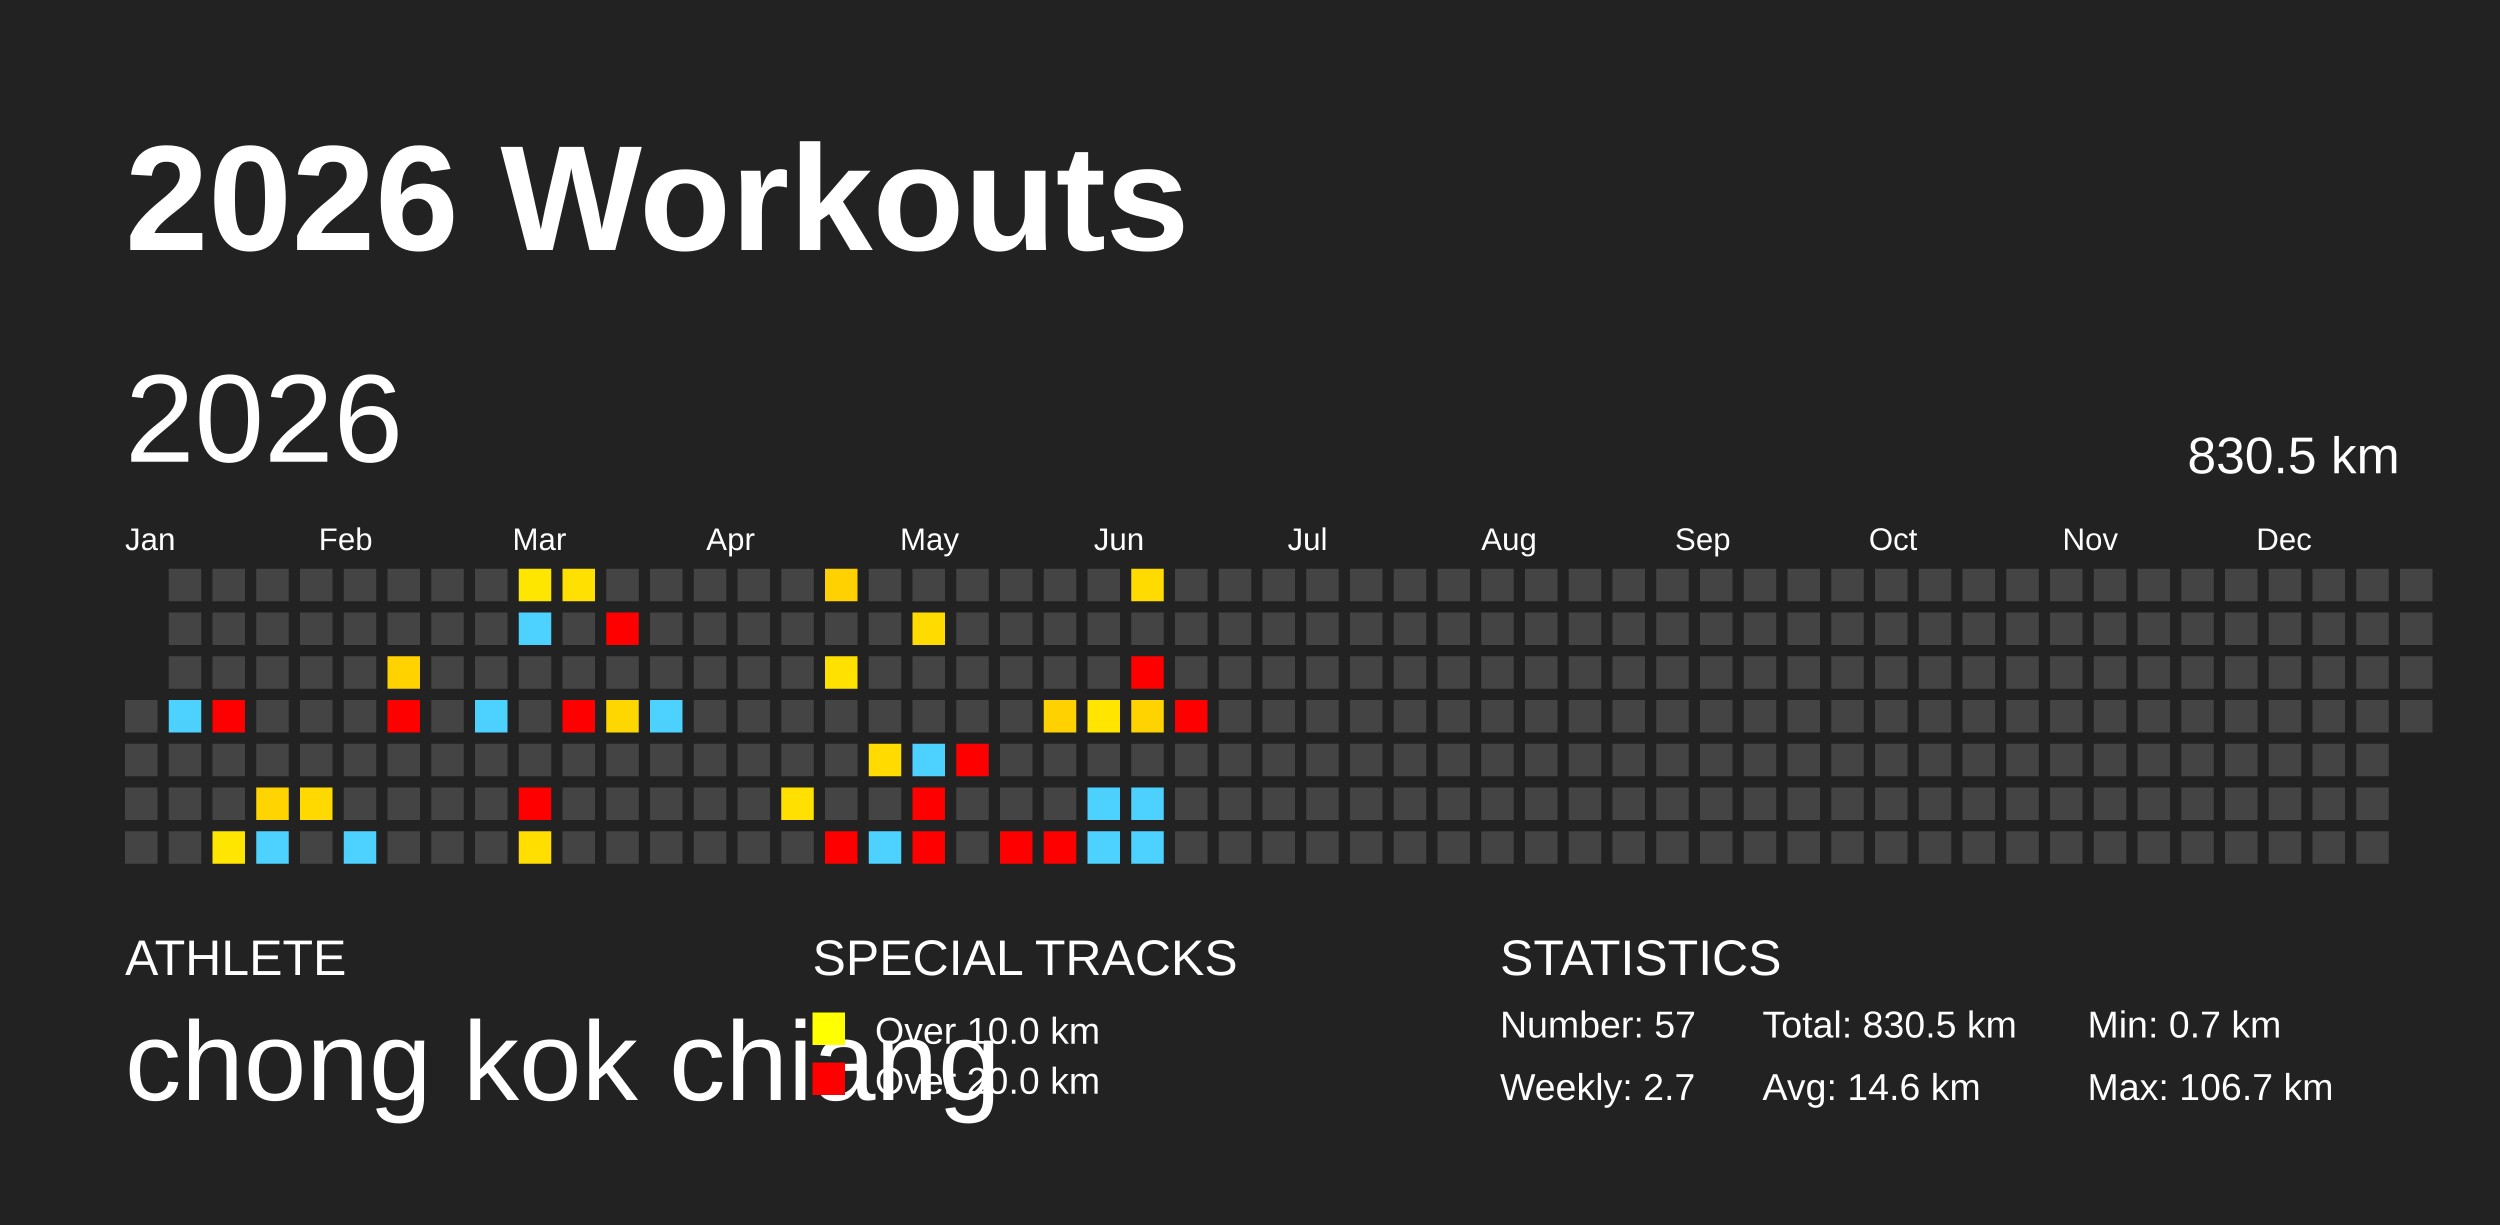
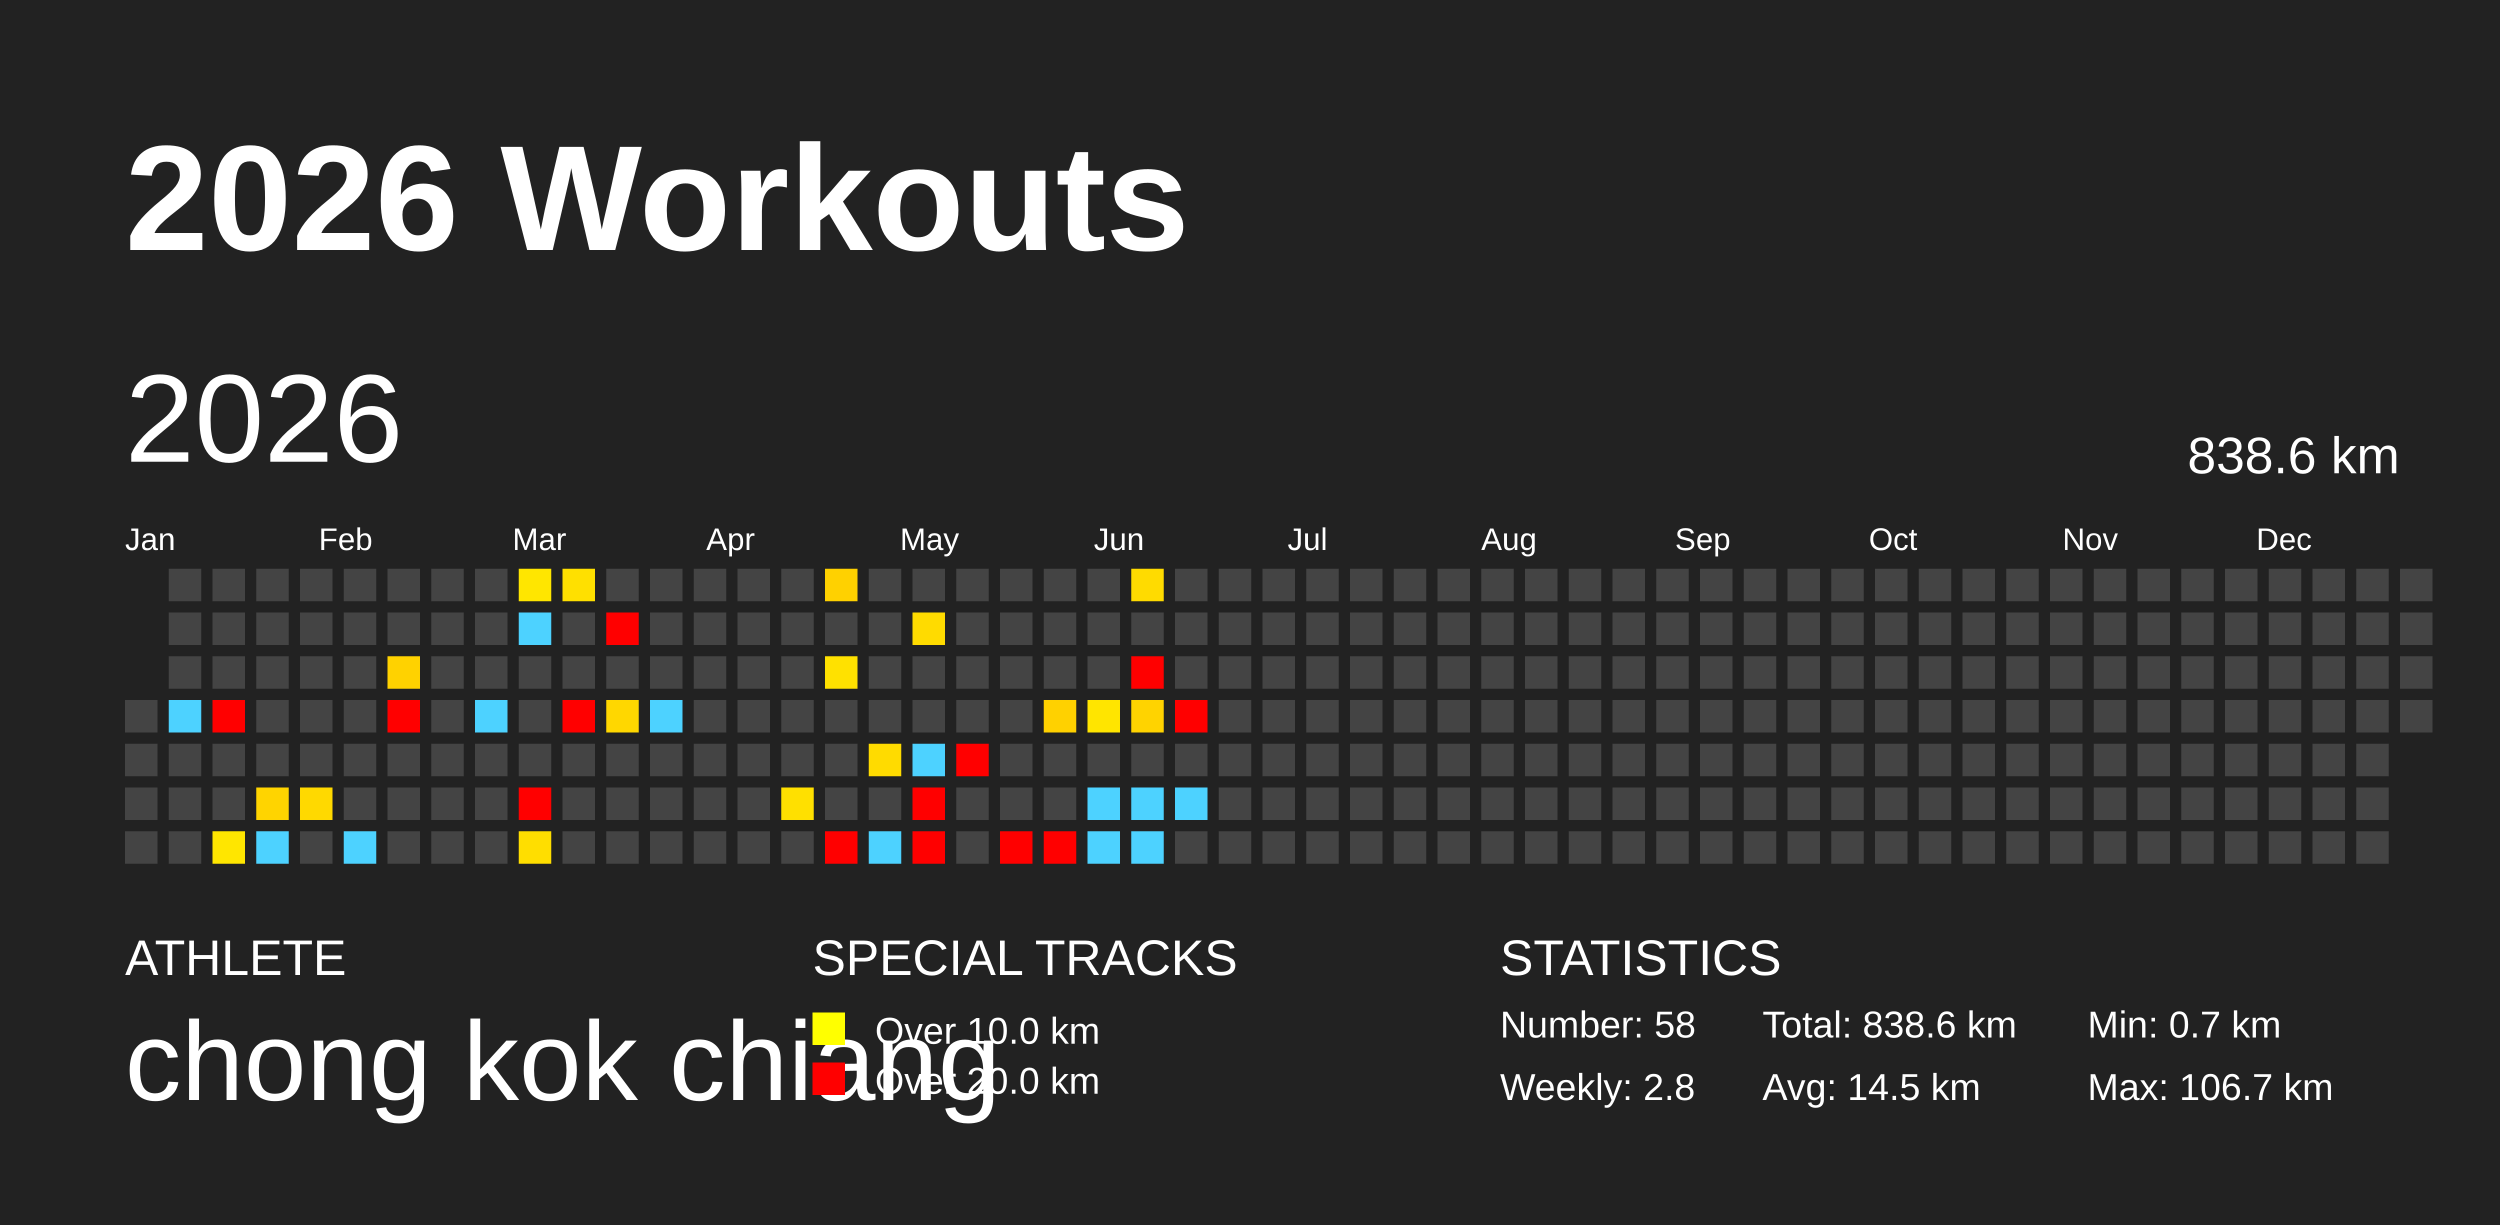
<svg xmlns="http://www.w3.org/2000/svg" baseProfile="full" height="98mm" version="1.1" viewBox="0,0,200,98" width="200mm">
  <defs />
  <rect fill="#222222" height="98" width="200" x="0" y="0" />
  <text fill="#FFFFFF" style="font-size:12px; font-family:Arial; font-weight:bold;" x="10" y="20">2026 Workouts</text>
  <text fill="#FFFFFF" style="font-size:4px; font-family:Arial" x="10" y="78">ATHLETE</text>
  <text fill="#FFFFFF" style="font-size:9px; font-family:Arial" x="10" y="88">chong kok chiang</text>
  <text fill="#FFFFFF" style="font-size:4px; font-family:Arial" x="65" y="78">SPECIAL TRACKS</text>
  <rect fill="yellow" height="2.6" width="2.6" x="65" y="81" />
  <text fill="#FFFFFF" style="font-size:3px; font-family:Arial" x="70" y="83.5">Over 10.0 km</text>
  <rect fill="red" height="2.6" width="2.6" x="65" y="85" />
  <text fill="#FFFFFF" style="font-size:3px; font-family:Arial" x="70" y="87.5">Over 20.0 km</text>
  <text fill="#FFFFFF" style="font-size:4px; font-family:Arial" x="120" y="78">STATISTICS</text>
-   <text fill="#FFFFFF" style="font-size:3px; font-family:Arial" x="120" y="83">Number: 57</text>
-   <text fill="#FFFFFF" style="font-size:3px; font-family:Arial" x="120" y="88">Weekly: 2.7</text>
-   <text fill="#FFFFFF" style="font-size:3px; font-family:Arial" x="141" y="83">Total: 830.5 km</text>
-   <text fill="#FFFFFF" style="font-size:3px; font-family:Arial" x="141" y="88">Avg: 14.6 km</text>
+   <text fill="#FFFFFF" style="font-size:3px; font-family:Arial" x="120" y="83">Number: 58</text>
+   <text fill="#FFFFFF" style="font-size:3px; font-family:Arial" x="120" y="88">Weekly: 2.8</text>
+   <text fill="#FFFFFF" style="font-size:3px; font-family:Arial" x="141" y="83">Total: 838.6 km</text>
+   <text fill="#FFFFFF" style="font-size:3px; font-family:Arial" x="141" y="88">Avg: 14.5 km</text>
  <text fill="#FFFFFF" style="font-size:3px; font-family:Arial" x="167" y="83">Min: 0.7 km</text>
  <text fill="#FFFFFF" style="font-size:3px; font-family:Arial" x="167" y="88">Max: 106.7 km</text>
  <text dominant-baseline="hanging" fill="#FFFFFF" style="font-size:10.0px; font-family:Arial;" x="10" y="30">2026</text>
-   <text dominant-baseline="hanging" fill="#FFFFFF" style="font-size:4.125px; font-family:Arial;" x="175" y="35">830.5 km</text>
+   <text dominant-baseline="hanging" fill="#FFFFFF" style="font-size:4.125px; font-family:Arial;" x="175" y="35">838.6 km</text>
  <text fill="#FFFFFF" style="font-size:2.5px; font-family:Arial" x="10.0" y="44">Jan</text>
  <text fill="#FFFFFF" style="font-size:2.5px; font-family:Arial" x="25.5" y="44">Feb</text>
  <text fill="#FFFFFF" style="font-size:2.5px; font-family:Arial" x="41.0" y="44">Mar</text>
  <text fill="#FFFFFF" style="font-size:2.5px; font-family:Arial" x="56.5" y="44">Apr</text>
  <text fill="#FFFFFF" style="font-size:2.5px; font-family:Arial" x="72.0" y="44">May</text>
  <text fill="#FFFFFF" style="font-size:2.5px; font-family:Arial" x="87.5" y="44">Jun</text>
  <text fill="#FFFFFF" style="font-size:2.5px; font-family:Arial" x="103.0" y="44">Jul</text>
  <text fill="#FFFFFF" style="font-size:2.5px; font-family:Arial" x="118.5" y="44">Aug</text>
  <text fill="#FFFFFF" style="font-size:2.5px; font-family:Arial" x="134.0" y="44">Sep</text>
  <text fill="#FFFFFF" style="font-size:2.5px; font-family:Arial" x="149.5" y="44">Oct</text>
  <text fill="#FFFFFF" style="font-size:2.5px; font-family:Arial" x="165.0" y="44">Nov</text>
  <text fill="#FFFFFF" style="font-size:2.5px; font-family:Arial" x="180.5" y="44">Dec</text>
  <rect fill="#444444" height="2.6" width="2.6" x="10.0" y="56.0" />
  <rect fill="#444444" height="2.6" width="2.6" x="10.0" y="59.5" />
  <rect fill="#444444" height="2.6" width="2.6" x="10.0" y="63.0" />
  <rect fill="#444444" height="2.6" width="2.6" x="10.0" y="66.5" />
  <rect fill="#444444" height="2.6" width="2.6" x="13.5" y="45.5" />
  <rect fill="#444444" height="2.6" width="2.6" x="13.5" y="49.0" />
  <rect fill="#444444" height="2.6" width="2.6" x="13.5" y="52.5" />
  <rect fill="#4dd2ff" height="2.6" width="2.6" x="13.5" y="56.0" />
  <rect fill="#444444" height="2.6" width="2.6" x="13.5" y="59.5" />
  <rect fill="#444444" height="2.6" width="2.6" x="13.5" y="63.0" />
  <rect fill="#444444" height="2.6" width="2.6" x="13.5" y="66.5" />
  <rect fill="#444444" height="2.6" width="2.6" x="17.0" y="45.5" />
  <rect fill="#444444" height="2.6" width="2.6" x="17.0" y="49.0" />
  <rect fill="#444444" height="2.6" width="2.6" x="17.0" y="52.5" />
  <rect fill="red" height="2.6" width="2.6" x="17.0" y="56.0" />
  <rect fill="#444444" height="2.6" width="2.6" x="17.0" y="59.5" />
  <rect fill="#444444" height="2.6" width="2.6" x="17.0" y="63.0" />
  <rect fill="#ffe600" height="2.6" width="2.6" x="17.0" y="66.5" />
  <rect fill="#444444" height="2.6" width="2.6" x="20.5" y="45.5" />
  <rect fill="#444444" height="2.6" width="2.6" x="20.5" y="49.0" />
  <rect fill="#444444" height="2.6" width="2.6" x="20.5" y="52.5" />
  <rect fill="#444444" height="2.6" width="2.6" x="20.5" y="56.0" />
  <rect fill="#444444" height="2.6" width="2.6" x="20.5" y="59.5" />
  <rect fill="#ffd400" height="2.6" width="2.6" x="20.5" y="63.0" />
  <rect fill="#4dd2ff" height="2.6" width="2.6" x="20.5" y="66.5" />
  <rect fill="#444444" height="2.6" width="2.6" x="24.0" y="45.5" />
  <rect fill="#444444" height="2.6" width="2.6" x="24.0" y="49.0" />
  <rect fill="#444444" height="2.6" width="2.6" x="24.0" y="52.5" />
  <rect fill="#444444" height="2.6" width="2.6" x="24.0" y="56.0" />
  <rect fill="#444444" height="2.6" width="2.6" x="24.0" y="59.5" />
  <rect fill="#ffd900" height="2.6" width="2.6" x="24.0" y="63.0" />
  <rect fill="#444444" height="2.6" width="2.6" x="24.0" y="66.5" />
  <rect fill="#444444" height="2.6" width="2.6" x="27.5" y="45.5" />
  <rect fill="#444444" height="2.6" width="2.6" x="27.5" y="49.0" />
  <rect fill="#444444" height="2.6" width="2.6" x="27.5" y="52.5" />
  <rect fill="#444444" height="2.6" width="2.6" x="27.5" y="56.0" />
  <rect fill="#444444" height="2.6" width="2.6" x="27.5" y="59.5" />
  <rect fill="#444444" height="2.6" width="2.6" x="27.5" y="63.0" />
  <rect fill="#4dd2ff" height="2.6" width="2.6" x="27.5" y="66.5" />
  <rect fill="#444444" height="2.6" width="2.6" x="31.0" y="45.5" />
  <rect fill="#444444" height="2.6" width="2.6" x="31.0" y="49.0" />
  <rect fill="#ffd200" height="2.6" width="2.6" x="31.0" y="52.5" />
  <rect fill="red" height="2.6" width="2.6" x="31.0" y="56.0" />
  <rect fill="#444444" height="2.6" width="2.6" x="31.0" y="59.5" />
  <rect fill="#444444" height="2.6" width="2.6" x="31.0" y="63.0" />
  <rect fill="#444444" height="2.6" width="2.6" x="31.0" y="66.5" />
  <rect fill="#444444" height="2.6" width="2.6" x="34.5" y="45.5" />
  <rect fill="#444444" height="2.6" width="2.6" x="34.5" y="49.0" />
  <rect fill="#444444" height="2.6" width="2.6" x="34.5" y="52.5" />
  <rect fill="#444444" height="2.6" width="2.6" x="34.5" y="56.0" />
  <rect fill="#444444" height="2.6" width="2.6" x="34.5" y="59.5" />
  <rect fill="#444444" height="2.6" width="2.6" x="34.5" y="63.0" />
  <rect fill="#444444" height="2.6" width="2.6" x="34.5" y="66.5" />
  <rect fill="#444444" height="2.6" width="2.6" x="38.0" y="45.5" />
  <rect fill="#444444" height="2.6" width="2.6" x="38.0" y="49.0" />
  <rect fill="#444444" height="2.6" width="2.6" x="38.0" y="52.5" />
  <rect fill="#4dd2ff" height="2.6" width="2.6" x="38.0" y="56.0" />
  <rect fill="#444444" height="2.6" width="2.6" x="38.0" y="59.5" />
  <rect fill="#444444" height="2.6" width="2.6" x="38.0" y="63.0" />
  <rect fill="#444444" height="2.6" width="2.6" x="38.0" y="66.5" />
  <rect fill="#ffe600" height="2.6" width="2.6" x="41.5" y="45.5" />
  <rect fill="#4dd2ff" height="2.6" width="2.6" x="41.5" y="49.0" />
  <rect fill="#444444" height="2.6" width="2.6" x="41.5" y="52.5" />
  <rect fill="#444444" height="2.6" width="2.6" x="41.5" y="56.0" />
  <rect fill="#444444" height="2.6" width="2.6" x="41.5" y="59.5" />
  <rect fill="red" height="2.6" width="2.6" x="41.5" y="63.0" />
  <rect fill="#ffde00" height="2.6" width="2.6" x="41.5" y="66.5" />
  <rect fill="#ffe000" height="2.6" width="2.6" x="45.0" y="45.5" />
  <rect fill="#444444" height="2.6" width="2.6" x="45.0" y="49.0" />
  <rect fill="#444444" height="2.6" width="2.6" x="45.0" y="52.5" />
  <rect fill="red" height="2.6" width="2.6" x="45.0" y="56.0" />
  <rect fill="#444444" height="2.6" width="2.6" x="45.0" y="59.5" />
  <rect fill="#444444" height="2.6" width="2.6" x="45.0" y="63.0" />
  <rect fill="#444444" height="2.6" width="2.6" x="45.0" y="66.5" />
  <rect fill="#444444" height="2.6" width="2.6" x="48.5" y="45.5" />
  <rect fill="red" height="2.6" width="2.6" x="48.5" y="49.0" />
  <rect fill="#444444" height="2.6" width="2.6" x="48.5" y="52.5" />
  <rect fill="#ffd700" height="2.6" width="2.6" x="48.5" y="56.0" />
  <rect fill="#444444" height="2.6" width="2.6" x="48.5" y="59.5" />
  <rect fill="#444444" height="2.6" width="2.6" x="48.5" y="63.0" />
  <rect fill="#444444" height="2.6" width="2.6" x="48.5" y="66.5" />
  <rect fill="#444444" height="2.6" width="2.6" x="52.0" y="45.5" />
  <rect fill="#444444" height="2.6" width="2.6" x="52.0" y="49.0" />
  <rect fill="#444444" height="2.6" width="2.6" x="52.0" y="52.5" />
  <rect fill="#4dd2ff" height="2.6" width="2.6" x="52.0" y="56.0" />
  <rect fill="#444444" height="2.6" width="2.6" x="52.0" y="59.5" />
  <rect fill="#444444" height="2.6" width="2.6" x="52.0" y="63.0" />
  <rect fill="#444444" height="2.6" width="2.6" x="52.0" y="66.5" />
  <rect fill="#444444" height="2.6" width="2.6" x="55.5" y="45.5" />
  <rect fill="#444444" height="2.6" width="2.6" x="55.5" y="49.0" />
  <rect fill="#444444" height="2.6" width="2.6" x="55.5" y="52.5" />
  <rect fill="#444444" height="2.6" width="2.6" x="55.5" y="56.0" />
  <rect fill="#444444" height="2.6" width="2.6" x="55.5" y="59.5" />
  <rect fill="#444444" height="2.6" width="2.6" x="55.5" y="63.0" />
  <rect fill="#444444" height="2.6" width="2.6" x="55.5" y="66.5" />
  <rect fill="#444444" height="2.6" width="2.6" x="59.0" y="45.5" />
  <rect fill="#444444" height="2.6" width="2.6" x="59.0" y="49.0" />
  <rect fill="#444444" height="2.6" width="2.6" x="59.0" y="52.5" />
  <rect fill="#444444" height="2.6" width="2.6" x="59.0" y="56.0" />
  <rect fill="#444444" height="2.6" width="2.6" x="59.0" y="59.5" />
  <rect fill="#444444" height="2.6" width="2.6" x="59.0" y="63.0" />
  <rect fill="#444444" height="2.6" width="2.6" x="59.0" y="66.5" />
  <rect fill="#444444" height="2.6" width="2.6" x="62.5" y="45.5" />
  <rect fill="#444444" height="2.6" width="2.6" x="62.5" y="49.0" />
  <rect fill="#444444" height="2.6" width="2.6" x="62.5" y="52.5" />
  <rect fill="#444444" height="2.6" width="2.6" x="62.5" y="56.0" />
  <rect fill="#444444" height="2.6" width="2.6" x="62.5" y="59.5" />
  <rect fill="#ffe000" height="2.6" width="2.6" x="62.5" y="63.0" />
  <rect fill="#444444" height="2.6" width="2.6" x="62.5" y="66.5" />
  <rect fill="#ffd100" height="2.6" width="2.6" x="66.0" y="45.5" />
  <rect fill="#444444" height="2.6" width="2.6" x="66.0" y="49.0" />
  <rect fill="#ffe100" height="2.6" width="2.6" x="66.0" y="52.5" />
  <rect fill="#444444" height="2.6" width="2.6" x="66.0" y="56.0" />
  <rect fill="#444444" height="2.6" width="2.6" x="66.0" y="59.5" />
  <rect fill="#444444" height="2.6" width="2.6" x="66.0" y="63.0" />
  <rect fill="red" height="2.6" width="2.6" x="66.0" y="66.5" />
  <rect fill="#444444" height="2.6" width="2.6" x="69.5" y="45.5" />
  <rect fill="#444444" height="2.6" width="2.6" x="69.5" y="49.0" />
  <rect fill="#444444" height="2.6" width="2.6" x="69.5" y="52.5" />
  <rect fill="#444444" height="2.6" width="2.6" x="69.5" y="56.0" />
  <rect fill="#ffdb00" height="2.6" width="2.6" x="69.5" y="59.5" />
  <rect fill="#444444" height="2.6" width="2.6" x="69.5" y="63.0" />
  <rect fill="#4dd2ff" height="2.6" width="2.6" x="69.5" y="66.5" />
  <rect fill="#444444" height="2.6" width="2.6" x="73.0" y="45.5" />
  <rect fill="#ffdb00" height="2.6" width="2.6" x="73.0" y="49.0" />
  <rect fill="#444444" height="2.6" width="2.6" x="73.0" y="52.5" />
  <rect fill="#444444" height="2.6" width="2.6" x="73.0" y="56.0" />
  <rect fill="#4dd2ff" height="2.6" width="2.6" x="73.0" y="59.5" />
  <rect fill="red" height="2.6" width="2.6" x="73.0" y="63.0" />
  <rect fill="red" height="2.6" width="2.6" x="73.0" y="66.5" />
  <rect fill="#444444" height="2.6" width="2.6" x="76.5" y="45.5" />
  <rect fill="#444444" height="2.6" width="2.6" x="76.5" y="49.0" />
  <rect fill="#444444" height="2.6" width="2.6" x="76.5" y="52.5" />
  <rect fill="#444444" height="2.6" width="2.6" x="76.5" y="56.0" />
  <rect fill="red" height="2.6" width="2.6" x="76.5" y="59.5" />
  <rect fill="#444444" height="2.6" width="2.6" x="76.5" y="63.0" />
  <rect fill="#444444" height="2.6" width="2.6" x="76.5" y="66.5" />
  <rect fill="#444444" height="2.6" width="2.6" x="80.0" y="45.5" />
  <rect fill="#444444" height="2.6" width="2.6" x="80.0" y="49.0" />
  <rect fill="#444444" height="2.6" width="2.6" x="80.0" y="52.5" />
  <rect fill="#444444" height="2.6" width="2.6" x="80.0" y="56.0" />
  <rect fill="#444444" height="2.6" width="2.6" x="80.0" y="59.5" />
  <rect fill="#444444" height="2.6" width="2.6" x="80.0" y="63.0" />
  <rect fill="red" height="2.6" width="2.6" x="80.0" y="66.5" />
  <rect fill="#444444" height="2.6" width="2.6" x="83.5" y="45.5" />
  <rect fill="#444444" height="2.6" width="2.6" x="83.5" y="49.0" />
  <rect fill="#444444" height="2.6" width="2.6" x="83.5" y="52.5" />
  <rect fill="#ffd100" height="2.6" width="2.6" x="83.5" y="56.0" />
  <rect fill="#444444" height="2.6" width="2.6" x="83.5" y="59.5" />
  <rect fill="#444444" height="2.6" width="2.6" x="83.5" y="63.0" />
  <rect fill="red" height="2.6" width="2.6" x="83.5" y="66.5" />
  <rect fill="#444444" height="2.6" width="2.6" x="87.0" y="45.5" />
  <rect fill="#444444" height="2.6" width="2.6" x="87.0" y="49.0" />
  <rect fill="#444444" height="2.6" width="2.6" x="87.0" y="52.5" />
  <rect fill="#ffe500" height="2.6" width="2.6" x="87.0" y="56.0" />
  <rect fill="#444444" height="2.6" width="2.6" x="87.0" y="59.5" />
  <rect fill="#4dd2ff" height="2.6" width="2.6" x="87.0" y="63.0" />
  <rect fill="#4dd2ff" height="2.6" width="2.6" x="87.0" y="66.5" />
  <rect fill="#ffdb00" height="2.6" width="2.6" x="90.5" y="45.5" />
  <rect fill="#444444" height="2.6" width="2.6" x="90.5" y="49.0" />
  <rect fill="red" height="2.6" width="2.6" x="90.5" y="52.5" />
  <rect fill="#ffd300" height="2.6" width="2.6" x="90.5" y="56.0" />
  <rect fill="#444444" height="2.6" width="2.6" x="90.5" y="59.5" />
  <rect fill="#4dd2ff" height="2.6" width="2.6" x="90.5" y="63.0" />
  <rect fill="#4dd2ff" height="2.6" width="2.6" x="90.5" y="66.5" />
  <rect fill="#444444" height="2.6" width="2.6" x="94.0" y="45.5" />
  <rect fill="#444444" height="2.6" width="2.6" x="94.0" y="49.0" />
  <rect fill="#444444" height="2.6" width="2.6" x="94.0" y="52.5" />
  <rect fill="red" height="2.6" width="2.6" x="94.0" y="56.0" />
  <rect fill="#444444" height="2.6" width="2.6" x="94.0" y="59.5" />
-   <rect fill="#444444" height="2.6" width="2.6" x="94.0" y="63.0" />
+   <rect fill="#4dd2ff" height="2.6" width="2.6" x="94.0" y="63.0" />
  <rect fill="#444444" height="2.6" width="2.6" x="94.0" y="66.5" />
  <rect fill="#444444" height="2.6" width="2.6" x="97.5" y="45.5" />
  <rect fill="#444444" height="2.6" width="2.6" x="97.5" y="49.0" />
  <rect fill="#444444" height="2.6" width="2.6" x="97.5" y="52.5" />
  <rect fill="#444444" height="2.6" width="2.6" x="97.5" y="56.0" />
  <rect fill="#444444" height="2.6" width="2.6" x="97.5" y="59.5" />
  <rect fill="#444444" height="2.6" width="2.6" x="97.5" y="63.0" />
  <rect fill="#444444" height="2.6" width="2.6" x="97.5" y="66.5" />
  <rect fill="#444444" height="2.6" width="2.6" x="101.0" y="45.5" />
  <rect fill="#444444" height="2.6" width="2.6" x="101.0" y="49.0" />
  <rect fill="#444444" height="2.6" width="2.6" x="101.0" y="52.5" />
  <rect fill="#444444" height="2.6" width="2.6" x="101.0" y="56.0" />
  <rect fill="#444444" height="2.6" width="2.6" x="101.0" y="59.5" />
  <rect fill="#444444" height="2.6" width="2.6" x="101.0" y="63.0" />
  <rect fill="#444444" height="2.6" width="2.6" x="101.0" y="66.5" />
  <rect fill="#444444" height="2.6" width="2.6" x="104.5" y="45.5" />
  <rect fill="#444444" height="2.6" width="2.6" x="104.5" y="49.0" />
  <rect fill="#444444" height="2.6" width="2.6" x="104.5" y="52.5" />
  <rect fill="#444444" height="2.6" width="2.6" x="104.5" y="56.0" />
  <rect fill="#444444" height="2.6" width="2.6" x="104.5" y="59.5" />
  <rect fill="#444444" height="2.6" width="2.6" x="104.5" y="63.0" />
  <rect fill="#444444" height="2.6" width="2.6" x="104.5" y="66.5" />
  <rect fill="#444444" height="2.6" width="2.6" x="108.0" y="45.5" />
  <rect fill="#444444" height="2.6" width="2.6" x="108.0" y="49.0" />
  <rect fill="#444444" height="2.6" width="2.6" x="108.0" y="52.5" />
  <rect fill="#444444" height="2.6" width="2.6" x="108.0" y="56.0" />
  <rect fill="#444444" height="2.6" width="2.6" x="108.0" y="59.5" />
  <rect fill="#444444" height="2.6" width="2.6" x="108.0" y="63.0" />
  <rect fill="#444444" height="2.6" width="2.6" x="108.0" y="66.5" />
  <rect fill="#444444" height="2.6" width="2.6" x="111.5" y="45.5" />
  <rect fill="#444444" height="2.6" width="2.6" x="111.5" y="49.0" />
  <rect fill="#444444" height="2.6" width="2.6" x="111.5" y="52.5" />
  <rect fill="#444444" height="2.6" width="2.6" x="111.5" y="56.0" />
  <rect fill="#444444" height="2.6" width="2.6" x="111.5" y="59.5" />
  <rect fill="#444444" height="2.6" width="2.6" x="111.5" y="63.0" />
  <rect fill="#444444" height="2.6" width="2.6" x="111.5" y="66.5" />
  <rect fill="#444444" height="2.6" width="2.6" x="115.0" y="45.5" />
  <rect fill="#444444" height="2.6" width="2.6" x="115.0" y="49.0" />
  <rect fill="#444444" height="2.6" width="2.6" x="115.0" y="52.5" />
  <rect fill="#444444" height="2.6" width="2.6" x="115.0" y="56.0" />
  <rect fill="#444444" height="2.6" width="2.6" x="115.0" y="59.5" />
  <rect fill="#444444" height="2.6" width="2.6" x="115.0" y="63.0" />
  <rect fill="#444444" height="2.6" width="2.6" x="115.0" y="66.5" />
  <rect fill="#444444" height="2.6" width="2.6" x="118.5" y="45.5" />
  <rect fill="#444444" height="2.6" width="2.6" x="118.5" y="49.0" />
  <rect fill="#444444" height="2.6" width="2.6" x="118.5" y="52.5" />
  <rect fill="#444444" height="2.6" width="2.6" x="118.5" y="56.0" />
  <rect fill="#444444" height="2.6" width="2.6" x="118.5" y="59.5" />
  <rect fill="#444444" height="2.6" width="2.6" x="118.5" y="63.0" />
  <rect fill="#444444" height="2.6" width="2.6" x="118.5" y="66.5" />
  <rect fill="#444444" height="2.6" width="2.6" x="122.0" y="45.5" />
  <rect fill="#444444" height="2.6" width="2.6" x="122.0" y="49.0" />
  <rect fill="#444444" height="2.6" width="2.6" x="122.0" y="52.5" />
  <rect fill="#444444" height="2.6" width="2.6" x="122.0" y="56.0" />
  <rect fill="#444444" height="2.6" width="2.6" x="122.0" y="59.5" />
  <rect fill="#444444" height="2.6" width="2.6" x="122.0" y="63.0" />
  <rect fill="#444444" height="2.6" width="2.6" x="122.0" y="66.5" />
  <rect fill="#444444" height="2.6" width="2.6" x="125.5" y="45.5" />
  <rect fill="#444444" height="2.6" width="2.6" x="125.5" y="49.0" />
  <rect fill="#444444" height="2.6" width="2.6" x="125.5" y="52.5" />
  <rect fill="#444444" height="2.6" width="2.6" x="125.5" y="56.0" />
  <rect fill="#444444" height="2.6" width="2.6" x="125.5" y="59.5" />
  <rect fill="#444444" height="2.6" width="2.6" x="125.5" y="63.0" />
  <rect fill="#444444" height="2.6" width="2.6" x="125.5" y="66.5" />
  <rect fill="#444444" height="2.6" width="2.6" x="129.0" y="45.5" />
  <rect fill="#444444" height="2.6" width="2.6" x="129.0" y="49.0" />
  <rect fill="#444444" height="2.6" width="2.6" x="129.0" y="52.5" />
  <rect fill="#444444" height="2.6" width="2.6" x="129.0" y="56.0" />
  <rect fill="#444444" height="2.6" width="2.6" x="129.0" y="59.5" />
  <rect fill="#444444" height="2.6" width="2.6" x="129.0" y="63.0" />
  <rect fill="#444444" height="2.6" width="2.6" x="129.0" y="66.5" />
  <rect fill="#444444" height="2.6" width="2.6" x="132.5" y="45.5" />
  <rect fill="#444444" height="2.6" width="2.6" x="132.5" y="49.0" />
  <rect fill="#444444" height="2.6" width="2.6" x="132.5" y="52.5" />
  <rect fill="#444444" height="2.6" width="2.6" x="132.5" y="56.0" />
  <rect fill="#444444" height="2.6" width="2.6" x="132.5" y="59.5" />
  <rect fill="#444444" height="2.6" width="2.6" x="132.5" y="63.0" />
  <rect fill="#444444" height="2.6" width="2.6" x="132.5" y="66.5" />
  <rect fill="#444444" height="2.6" width="2.6" x="136.0" y="45.5" />
  <rect fill="#444444" height="2.6" width="2.6" x="136.0" y="49.0" />
  <rect fill="#444444" height="2.6" width="2.6" x="136.0" y="52.5" />
  <rect fill="#444444" height="2.6" width="2.6" x="136.0" y="56.0" />
  <rect fill="#444444" height="2.6" width="2.6" x="136.0" y="59.5" />
  <rect fill="#444444" height="2.6" width="2.6" x="136.0" y="63.0" />
  <rect fill="#444444" height="2.6" width="2.6" x="136.0" y="66.5" />
  <rect fill="#444444" height="2.6" width="2.6" x="139.5" y="45.5" />
  <rect fill="#444444" height="2.6" width="2.6" x="139.5" y="49.0" />
  <rect fill="#444444" height="2.6" width="2.6" x="139.5" y="52.5" />
  <rect fill="#444444" height="2.6" width="2.6" x="139.5" y="56.0" />
  <rect fill="#444444" height="2.6" width="2.6" x="139.5" y="59.5" />
  <rect fill="#444444" height="2.6" width="2.6" x="139.5" y="63.0" />
  <rect fill="#444444" height="2.6" width="2.6" x="139.5" y="66.5" />
  <rect fill="#444444" height="2.6" width="2.6" x="143.0" y="45.5" />
  <rect fill="#444444" height="2.6" width="2.6" x="143.0" y="49.0" />
  <rect fill="#444444" height="2.6" width="2.6" x="143.0" y="52.5" />
  <rect fill="#444444" height="2.6" width="2.6" x="143.0" y="56.0" />
  <rect fill="#444444" height="2.6" width="2.6" x="143.0" y="59.5" />
  <rect fill="#444444" height="2.6" width="2.6" x="143.0" y="63.0" />
  <rect fill="#444444" height="2.6" width="2.6" x="143.0" y="66.5" />
  <rect fill="#444444" height="2.6" width="2.6" x="146.5" y="45.5" />
  <rect fill="#444444" height="2.6" width="2.6" x="146.5" y="49.0" />
  <rect fill="#444444" height="2.6" width="2.6" x="146.5" y="52.5" />
  <rect fill="#444444" height="2.6" width="2.6" x="146.5" y="56.0" />
  <rect fill="#444444" height="2.6" width="2.6" x="146.5" y="59.5" />
  <rect fill="#444444" height="2.6" width="2.6" x="146.5" y="63.0" />
  <rect fill="#444444" height="2.6" width="2.6" x="146.5" y="66.5" />
  <rect fill="#444444" height="2.6" width="2.6" x="150.0" y="45.5" />
  <rect fill="#444444" height="2.6" width="2.6" x="150.0" y="49.0" />
  <rect fill="#444444" height="2.6" width="2.6" x="150.0" y="52.5" />
  <rect fill="#444444" height="2.6" width="2.6" x="150.0" y="56.0" />
  <rect fill="#444444" height="2.6" width="2.6" x="150.0" y="59.5" />
  <rect fill="#444444" height="2.6" width="2.6" x="150.0" y="63.0" />
  <rect fill="#444444" height="2.6" width="2.6" x="150.0" y="66.5" />
  <rect fill="#444444" height="2.6" width="2.6" x="153.5" y="45.5" />
  <rect fill="#444444" height="2.6" width="2.6" x="153.5" y="49.0" />
  <rect fill="#444444" height="2.6" width="2.6" x="153.5" y="52.5" />
  <rect fill="#444444" height="2.6" width="2.6" x="153.5" y="56.0" />
  <rect fill="#444444" height="2.6" width="2.6" x="153.5" y="59.5" />
  <rect fill="#444444" height="2.6" width="2.6" x="153.5" y="63.0" />
  <rect fill="#444444" height="2.6" width="2.6" x="153.5" y="66.5" />
  <rect fill="#444444" height="2.6" width="2.6" x="157.0" y="45.5" />
  <rect fill="#444444" height="2.6" width="2.6" x="157.0" y="49.0" />
  <rect fill="#444444" height="2.6" width="2.6" x="157.0" y="52.5" />
  <rect fill="#444444" height="2.6" width="2.6" x="157.0" y="56.0" />
  <rect fill="#444444" height="2.6" width="2.6" x="157.0" y="59.5" />
  <rect fill="#444444" height="2.6" width="2.6" x="157.0" y="63.0" />
  <rect fill="#444444" height="2.6" width="2.6" x="157.0" y="66.5" />
  <rect fill="#444444" height="2.6" width="2.6" x="160.5" y="45.5" />
  <rect fill="#444444" height="2.6" width="2.6" x="160.5" y="49.0" />
  <rect fill="#444444" height="2.6" width="2.6" x="160.5" y="52.5" />
  <rect fill="#444444" height="2.6" width="2.6" x="160.5" y="56.0" />
  <rect fill="#444444" height="2.6" width="2.6" x="160.5" y="59.5" />
  <rect fill="#444444" height="2.6" width="2.6" x="160.5" y="63.0" />
  <rect fill="#444444" height="2.6" width="2.6" x="160.5" y="66.5" />
  <rect fill="#444444" height="2.6" width="2.6" x="164.0" y="45.5" />
  <rect fill="#444444" height="2.6" width="2.6" x="164.0" y="49.0" />
  <rect fill="#444444" height="2.6" width="2.6" x="164.0" y="52.5" />
  <rect fill="#444444" height="2.6" width="2.6" x="164.0" y="56.0" />
  <rect fill="#444444" height="2.6" width="2.6" x="164.0" y="59.5" />
  <rect fill="#444444" height="2.6" width="2.6" x="164.0" y="63.0" />
  <rect fill="#444444" height="2.6" width="2.6" x="164.0" y="66.5" />
  <rect fill="#444444" height="2.6" width="2.6" x="167.5" y="45.5" />
  <rect fill="#444444" height="2.6" width="2.6" x="167.5" y="49.0" />
  <rect fill="#444444" height="2.6" width="2.6" x="167.5" y="52.5" />
  <rect fill="#444444" height="2.6" width="2.6" x="167.5" y="56.0" />
  <rect fill="#444444" height="2.6" width="2.6" x="167.5" y="59.5" />
  <rect fill="#444444" height="2.6" width="2.6" x="167.5" y="63.0" />
  <rect fill="#444444" height="2.6" width="2.6" x="167.5" y="66.5" />
  <rect fill="#444444" height="2.6" width="2.6" x="171.0" y="45.5" />
  <rect fill="#444444" height="2.6" width="2.6" x="171.0" y="49.0" />
  <rect fill="#444444" height="2.6" width="2.6" x="171.0" y="52.5" />
  <rect fill="#444444" height="2.6" width="2.6" x="171.0" y="56.0" />
  <rect fill="#444444" height="2.6" width="2.6" x="171.0" y="59.5" />
  <rect fill="#444444" height="2.6" width="2.6" x="171.0" y="63.0" />
  <rect fill="#444444" height="2.6" width="2.6" x="171.0" y="66.5" />
  <rect fill="#444444" height="2.6" width="2.6" x="174.5" y="45.5" />
  <rect fill="#444444" height="2.6" width="2.6" x="174.5" y="49.0" />
  <rect fill="#444444" height="2.6" width="2.6" x="174.5" y="52.5" />
  <rect fill="#444444" height="2.6" width="2.6" x="174.5" y="56.0" />
  <rect fill="#444444" height="2.6" width="2.6" x="174.5" y="59.5" />
  <rect fill="#444444" height="2.6" width="2.6" x="174.5" y="63.0" />
  <rect fill="#444444" height="2.6" width="2.6" x="174.5" y="66.5" />
  <rect fill="#444444" height="2.6" width="2.6" x="178.0" y="45.5" />
  <rect fill="#444444" height="2.6" width="2.6" x="178.0" y="49.0" />
  <rect fill="#444444" height="2.6" width="2.6" x="178.0" y="52.5" />
  <rect fill="#444444" height="2.6" width="2.6" x="178.0" y="56.0" />
  <rect fill="#444444" height="2.6" width="2.6" x="178.0" y="59.5" />
  <rect fill="#444444" height="2.6" width="2.6" x="178.0" y="63.0" />
  <rect fill="#444444" height="2.6" width="2.6" x="178.0" y="66.5" />
  <rect fill="#444444" height="2.6" width="2.6" x="181.5" y="45.5" />
  <rect fill="#444444" height="2.6" width="2.6" x="181.5" y="49.0" />
  <rect fill="#444444" height="2.6" width="2.6" x="181.5" y="52.5" />
  <rect fill="#444444" height="2.6" width="2.6" x="181.5" y="56.0" />
  <rect fill="#444444" height="2.6" width="2.6" x="181.5" y="59.5" />
  <rect fill="#444444" height="2.6" width="2.6" x="181.5" y="63.0" />
  <rect fill="#444444" height="2.6" width="2.6" x="181.5" y="66.5" />
  <rect fill="#444444" height="2.6" width="2.6" x="185.0" y="45.5" />
  <rect fill="#444444" height="2.6" width="2.6" x="185.0" y="49.0" />
  <rect fill="#444444" height="2.6" width="2.6" x="185.0" y="52.5" />
  <rect fill="#444444" height="2.6" width="2.6" x="185.0" y="56.0" />
  <rect fill="#444444" height="2.6" width="2.6" x="185.0" y="59.5" />
  <rect fill="#444444" height="2.6" width="2.6" x="185.0" y="63.0" />
  <rect fill="#444444" height="2.6" width="2.6" x="185.0" y="66.5" />
  <rect fill="#444444" height="2.6" width="2.6" x="188.5" y="45.5" />
  <rect fill="#444444" height="2.6" width="2.6" x="188.5" y="49.0" />
  <rect fill="#444444" height="2.6" width="2.6" x="188.5" y="52.5" />
  <rect fill="#444444" height="2.6" width="2.6" x="188.5" y="56.0" />
  <rect fill="#444444" height="2.6" width="2.6" x="188.5" y="59.5" />
  <rect fill="#444444" height="2.6" width="2.6" x="188.5" y="63.0" />
  <rect fill="#444444" height="2.6" width="2.6" x="188.5" y="66.5" />
  <rect fill="#444444" height="2.6" width="2.6" x="192.0" y="45.5" />
  <rect fill="#444444" height="2.6" width="2.6" x="192.0" y="49.0" />
  <rect fill="#444444" height="2.6" width="2.6" x="192.0" y="52.5" />
  <rect fill="#444444" height="2.6" width="2.6" x="192.0" y="56.0" />
</svg>
